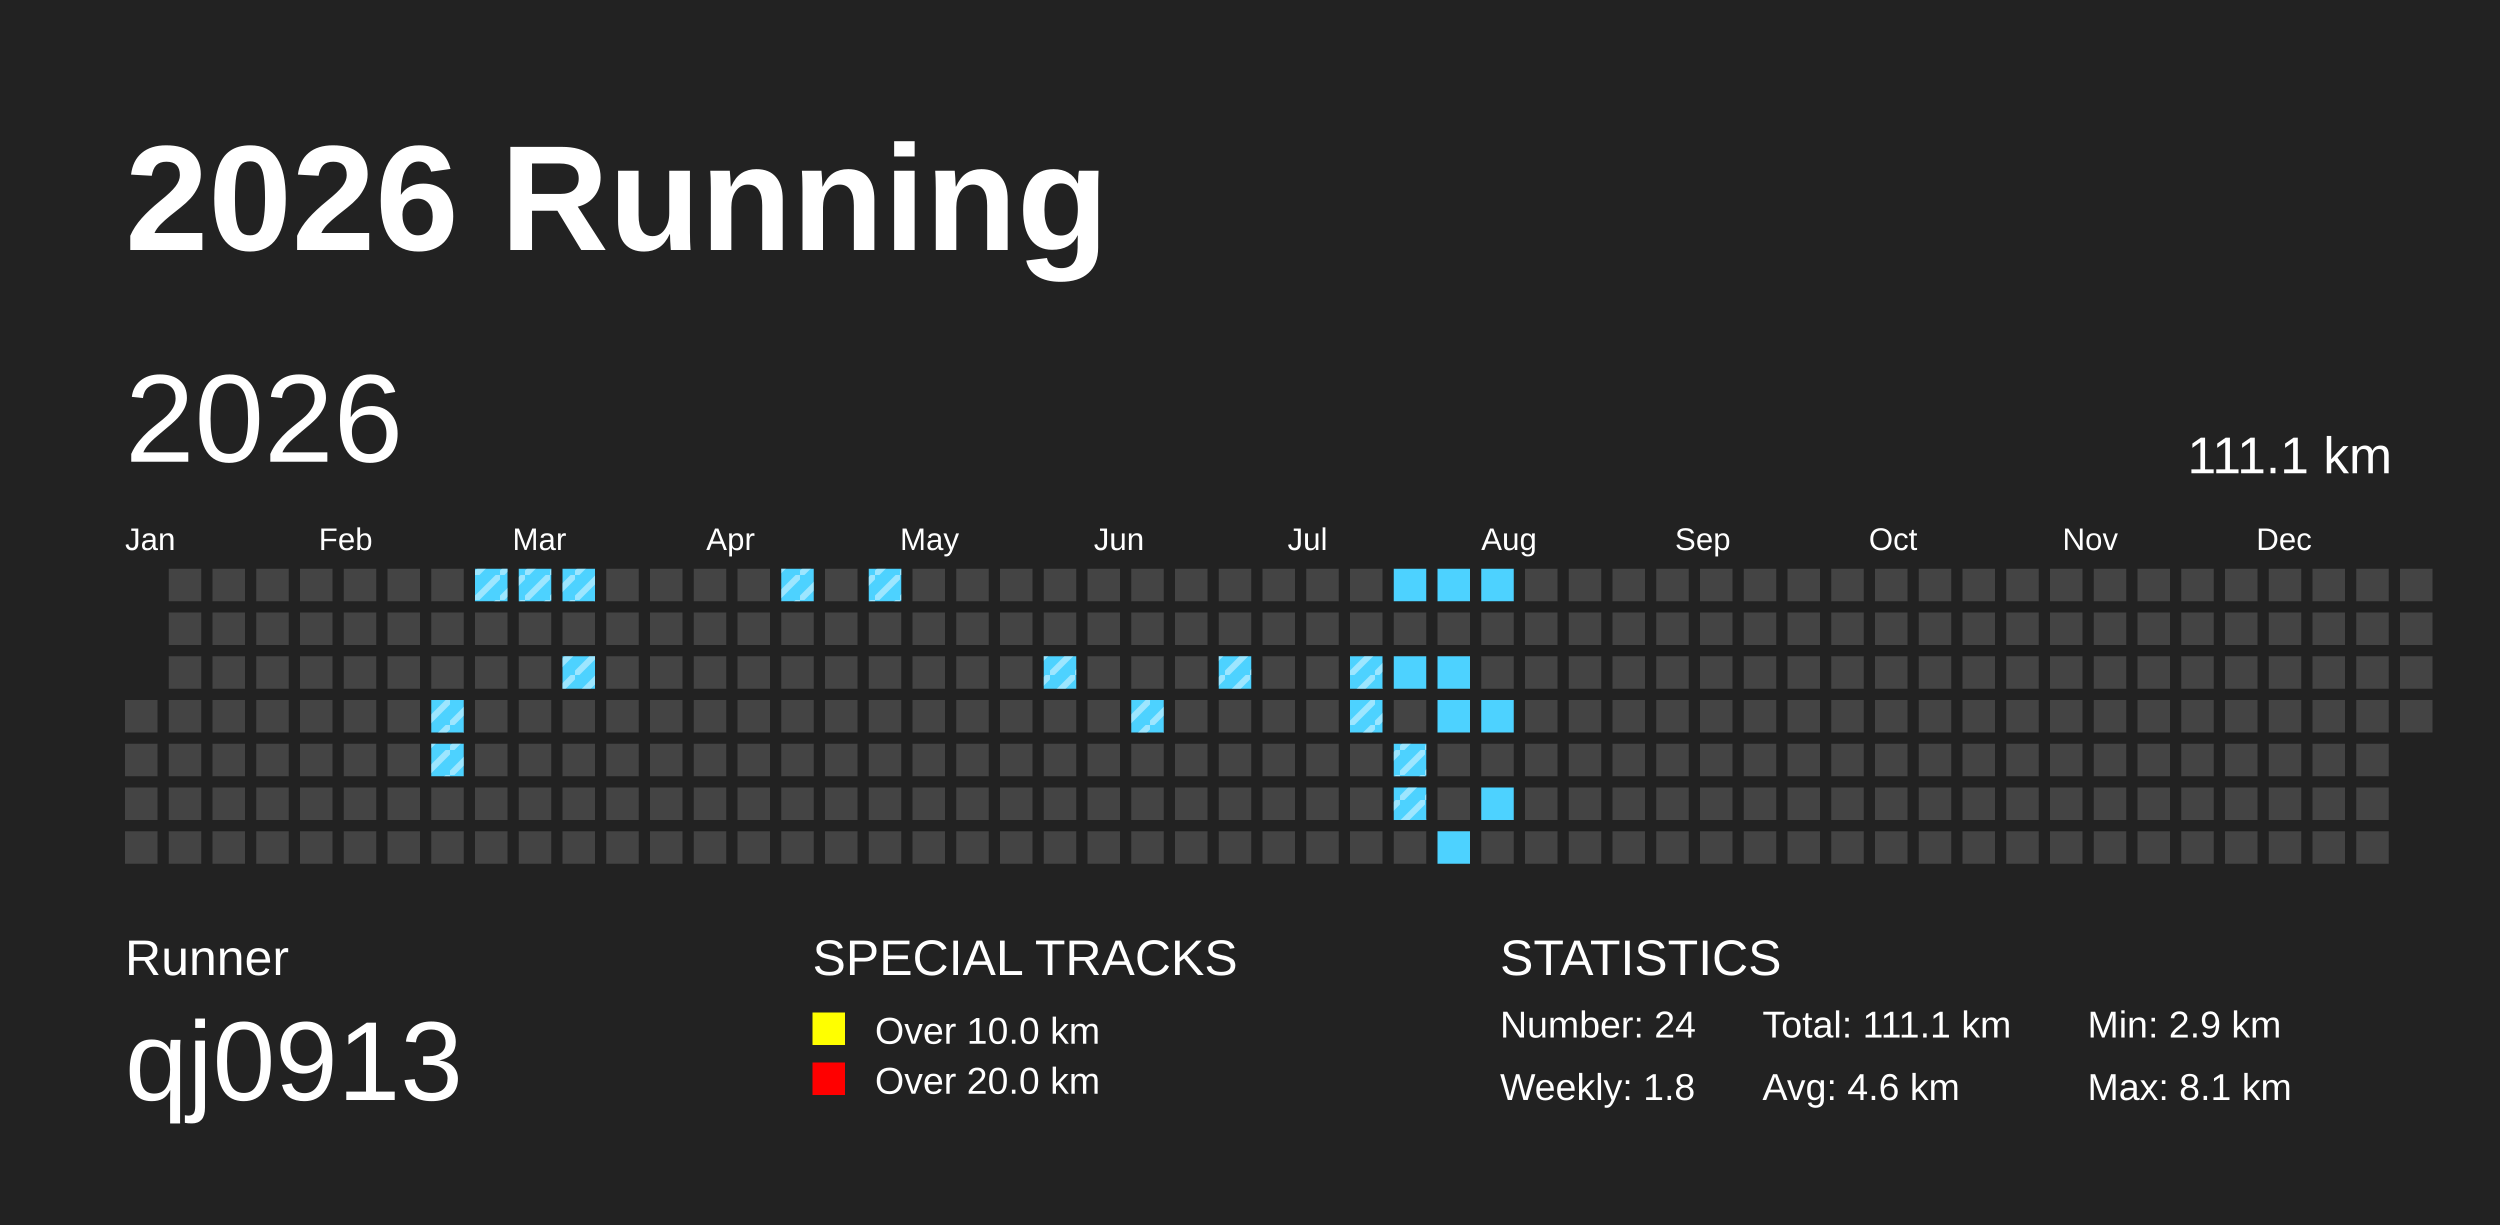
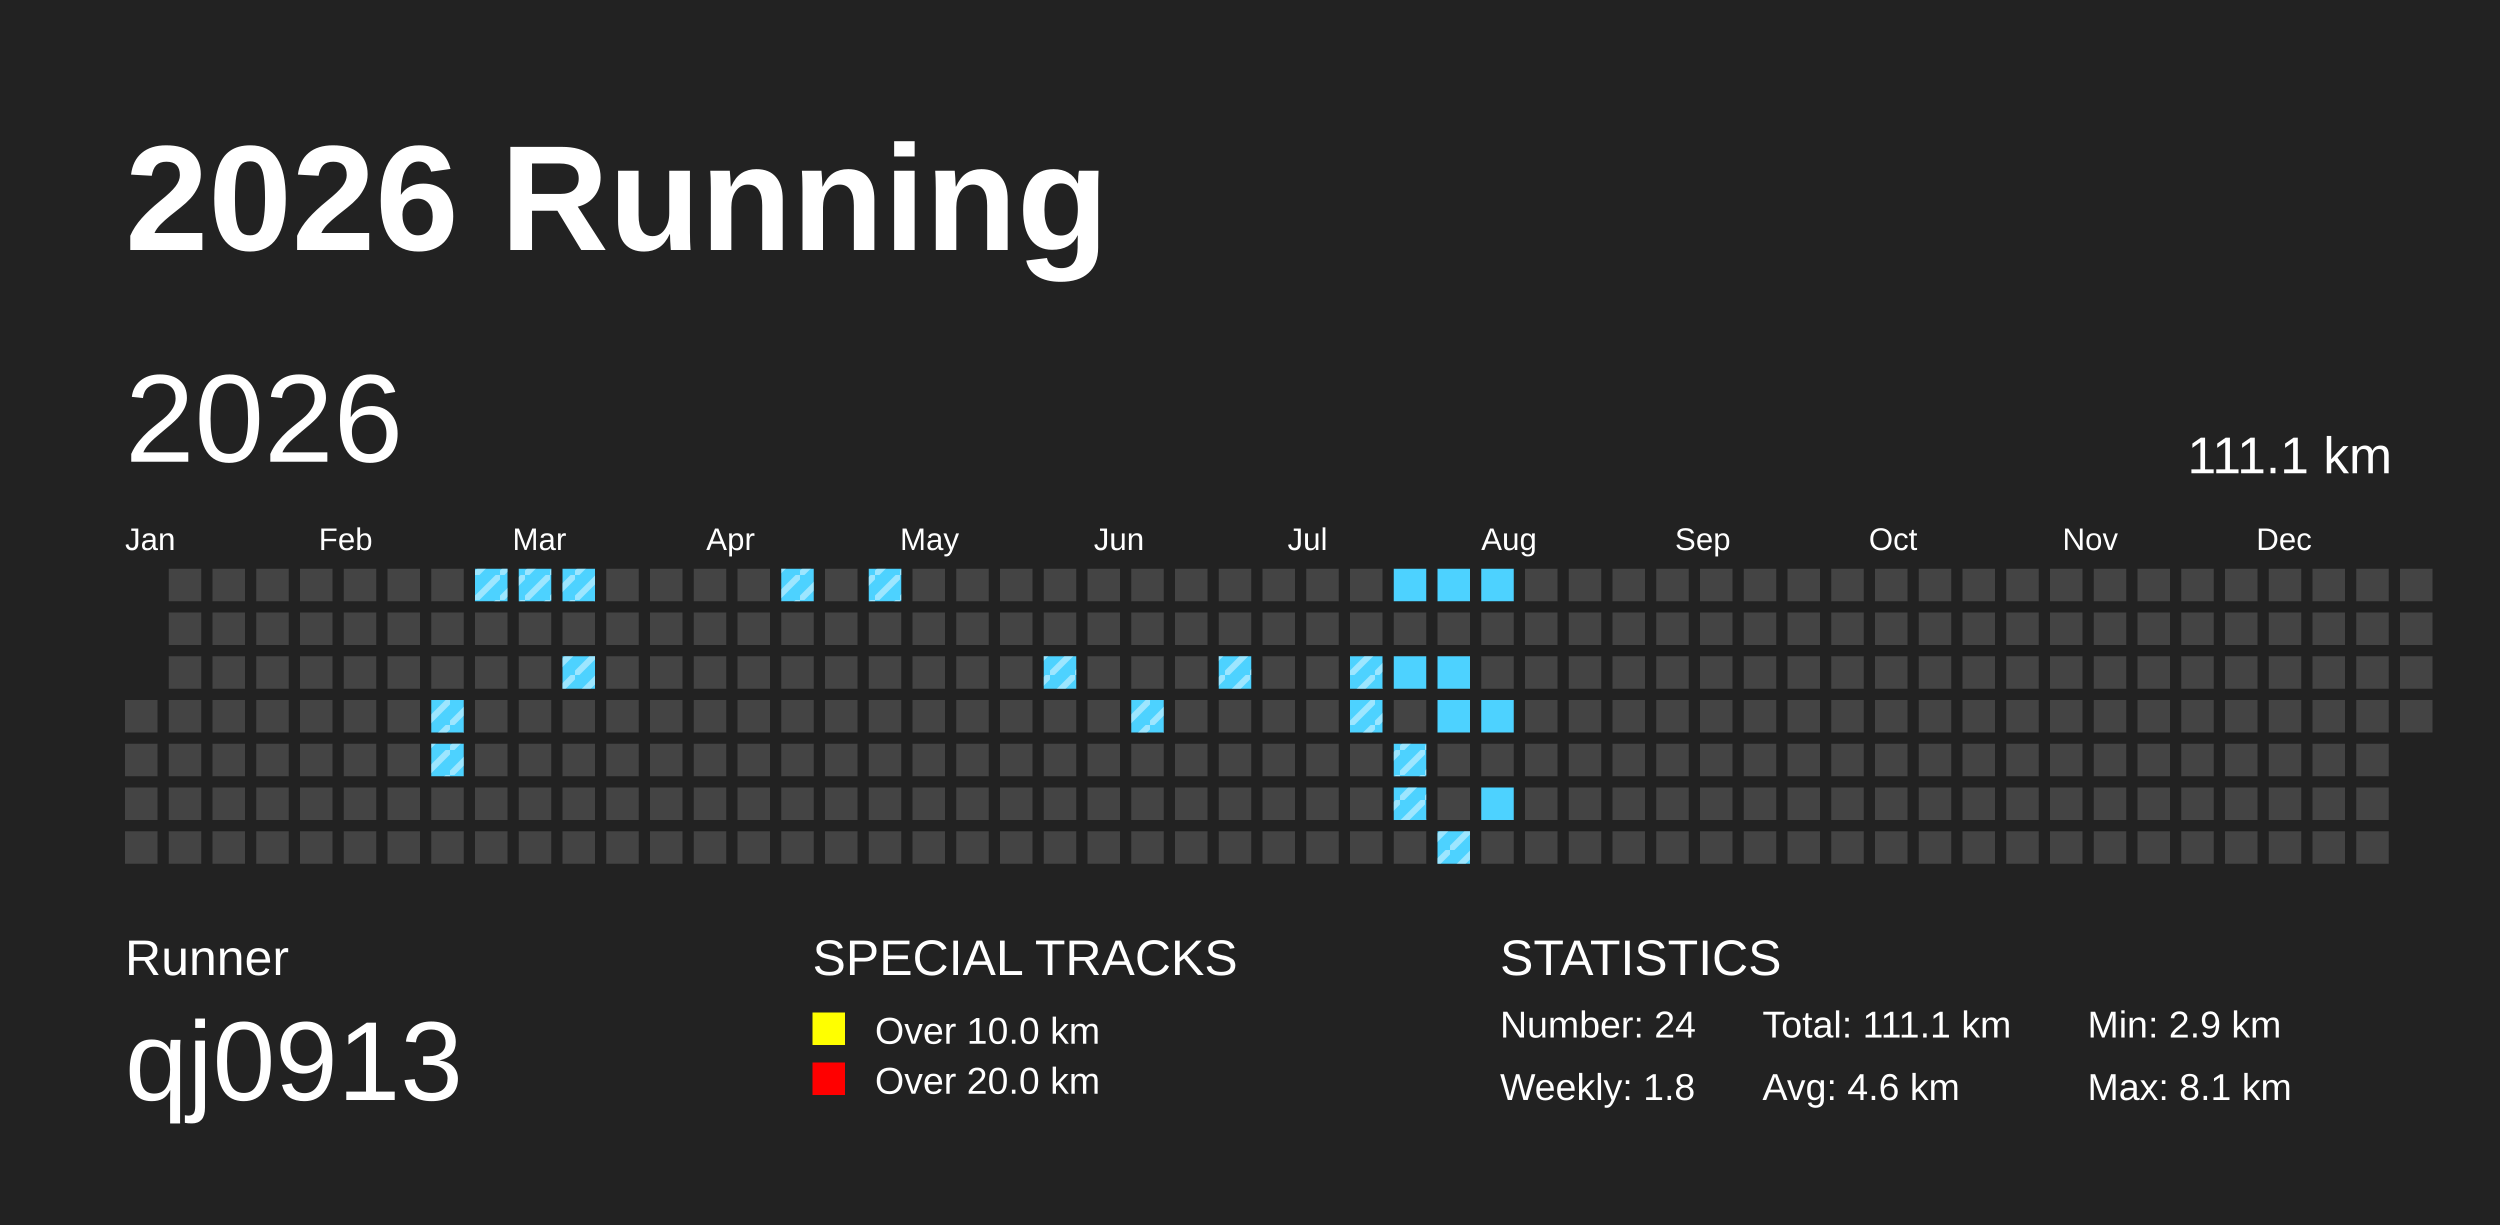
<svg xmlns="http://www.w3.org/2000/svg" baseProfile="full" height="98mm" version="1.1" viewBox="0,0,200,98" width="200mm">
  <defs>
    <pattern height="2" id="indoor-stripe" patternUnits="userSpaceOnUse" width="2">
      <line stroke="white" stroke-opacity="0.45" stroke-width="0.5" x1="0" x2="2" y1="2" y2="0" />
    </pattern>
  </defs>
  <rect fill="#222222" height="98" width="200" x="0" y="0" />
  <text fill="#FFFFFF" style="font-size:12px; font-family:Arial; font-weight:bold;" x="10" y="20">2026 Running</text>
  <text fill="#FFFFFF" style="font-size:4px; font-family:Arial" x="10" y="78">Runner</text>
  <text fill="#FFFFFF" style="font-size:9px; font-family:Arial" x="10" y="88">qj0913</text>
  <text fill="#FFFFFF" style="font-size:4px; font-family:Arial" x="65" y="78">SPECIAL TRACKS</text>
  <rect fill="yellow" height="2.6" width="2.6" x="65" y="81" />
  <text fill="#FFFFFF" style="font-size:3px; font-family:Arial" x="70" y="83.5">Over 10.0 km</text>
  <rect fill="red" height="2.6" width="2.6" x="65" y="85" />
  <text fill="#FFFFFF" style="font-size:3px; font-family:Arial" x="70" y="87.5">Over 20.0 km</text>
  <text fill="#FFFFFF" style="font-size:4px; font-family:Arial" x="120" y="78">STATISTICS</text>
  <text fill="#FFFFFF" style="font-size:3px; font-family:Arial" x="120" y="83">Number: 24</text>
  <text fill="#FFFFFF" style="font-size:3px; font-family:Arial" x="120" y="88">Weekly: 1.8</text>
  <text fill="#FFFFFF" style="font-size:3px; font-family:Arial" x="141" y="83">Total: 111.1 km</text>
  <text fill="#FFFFFF" style="font-size:3px; font-family:Arial" x="141" y="88">Avg: 4.6 km</text>
  <text fill="#FFFFFF" style="font-size:3px; font-family:Arial" x="167" y="83">Min: 2.9 km</text>
  <text fill="#FFFFFF" style="font-size:3px; font-family:Arial" x="167" y="88">Max: 8.1 km</text>
  <text dominant-baseline="hanging" fill="#FFFFFF" style="font-size:10.0px; font-family:Arial;" x="10" y="30">2026</text>
  <text dominant-baseline="hanging" fill="#FFFFFF" style="font-size:4.125px; font-family:Arial;" x="175" y="35">111.1 km</text>
  <text fill="#FFFFFF" style="font-size:2.5px; font-family:Arial" x="10.0" y="44">Jan</text>
  <text fill="#FFFFFF" style="font-size:2.5px; font-family:Arial" x="25.5" y="44">Feb</text>
  <text fill="#FFFFFF" style="font-size:2.5px; font-family:Arial" x="41.0" y="44">Mar</text>
  <text fill="#FFFFFF" style="font-size:2.5px; font-family:Arial" x="56.5" y="44">Apr</text>
  <text fill="#FFFFFF" style="font-size:2.5px; font-family:Arial" x="72.0" y="44">May</text>
  <text fill="#FFFFFF" style="font-size:2.5px; font-family:Arial" x="87.5" y="44">Jun</text>
  <text fill="#FFFFFF" style="font-size:2.5px; font-family:Arial" x="103.0" y="44">Jul</text>
  <text fill="#FFFFFF" style="font-size:2.5px; font-family:Arial" x="118.5" y="44">Aug</text>
  <text fill="#FFFFFF" style="font-size:2.5px; font-family:Arial" x="134.0" y="44">Sep</text>
  <text fill="#FFFFFF" style="font-size:2.5px; font-family:Arial" x="149.5" y="44">Oct</text>
  <text fill="#FFFFFF" style="font-size:2.5px; font-family:Arial" x="165.0" y="44">Nov</text>
  <text fill="#FFFFFF" style="font-size:2.5px; font-family:Arial" x="180.5" y="44">Dec</text>
  <rect fill="#444444" height="2.6" width="2.6" x="10.0" y="56.0" />
  <rect fill="#444444" height="2.6" width="2.6" x="10.0" y="59.5" />
  <rect fill="#444444" height="2.6" width="2.6" x="10.0" y="63.0" />
  <rect fill="#444444" height="2.6" width="2.6" x="10.0" y="66.5" />
  <rect fill="#444444" height="2.6" width="2.6" x="13.5" y="45.5" />
  <rect fill="#444444" height="2.6" width="2.6" x="13.5" y="49.0" />
  <rect fill="#444444" height="2.6" width="2.6" x="13.5" y="52.5" />
  <rect fill="#444444" height="2.6" width="2.6" x="13.5" y="56.0" />
  <rect fill="#444444" height="2.6" width="2.6" x="13.5" y="59.5" />
  <rect fill="#444444" height="2.6" width="2.6" x="13.5" y="63.0" />
  <rect fill="#444444" height="2.6" width="2.6" x="13.5" y="66.5" />
  <rect fill="#444444" height="2.6" width="2.6" x="17.0" y="45.5" />
  <rect fill="#444444" height="2.6" width="2.6" x="17.0" y="49.0" />
  <rect fill="#444444" height="2.6" width="2.6" x="17.0" y="52.5" />
  <rect fill="#444444" height="2.6" width="2.6" x="17.0" y="56.0" />
  <rect fill="#444444" height="2.6" width="2.6" x="17.0" y="59.5" />
  <rect fill="#444444" height="2.6" width="2.6" x="17.0" y="63.0" />
  <rect fill="#444444" height="2.6" width="2.6" x="17.0" y="66.5" />
  <rect fill="#444444" height="2.6" width="2.6" x="20.5" y="45.5" />
  <rect fill="#444444" height="2.6" width="2.6" x="20.5" y="49.0" />
  <rect fill="#444444" height="2.6" width="2.6" x="20.5" y="52.5" />
  <rect fill="#444444" height="2.6" width="2.6" x="20.5" y="56.0" />
  <rect fill="#444444" height="2.6" width="2.6" x="20.5" y="59.5" />
  <rect fill="#444444" height="2.6" width="2.6" x="20.5" y="63.0" />
  <rect fill="#444444" height="2.6" width="2.6" x="20.5" y="66.5" />
  <rect fill="#444444" height="2.6" width="2.6" x="24.0" y="45.5" />
  <rect fill="#444444" height="2.6" width="2.6" x="24.0" y="49.0" />
  <rect fill="#444444" height="2.6" width="2.6" x="24.0" y="52.5" />
  <rect fill="#444444" height="2.6" width="2.6" x="24.0" y="56.0" />
  <rect fill="#444444" height="2.6" width="2.6" x="24.0" y="59.5" />
  <rect fill="#444444" height="2.6" width="2.6" x="24.0" y="63.0" />
  <rect fill="#444444" height="2.6" width="2.6" x="24.0" y="66.5" />
  <rect fill="#444444" height="2.6" width="2.6" x="27.5" y="45.5" />
  <rect fill="#444444" height="2.6" width="2.6" x="27.5" y="49.0" />
  <rect fill="#444444" height="2.6" width="2.6" x="27.5" y="52.5" />
  <rect fill="#444444" height="2.6" width="2.6" x="27.5" y="56.0" />
  <rect fill="#444444" height="2.6" width="2.6" x="27.5" y="59.5" />
  <rect fill="#444444" height="2.6" width="2.6" x="27.5" y="63.0" />
  <rect fill="#444444" height="2.6" width="2.6" x="27.5" y="66.5" />
  <rect fill="#444444" height="2.6" width="2.6" x="31.0" y="45.5" />
  <rect fill="#444444" height="2.6" width="2.6" x="31.0" y="49.0" />
  <rect fill="#444444" height="2.6" width="2.6" x="31.0" y="52.5" />
  <rect fill="#444444" height="2.6" width="2.6" x="31.0" y="56.0" />
  <rect fill="#444444" height="2.6" width="2.6" x="31.0" y="59.5" />
  <rect fill="#444444" height="2.6" width="2.6" x="31.0" y="63.0" />
  <rect fill="#444444" height="2.6" width="2.6" x="31.0" y="66.5" />
  <rect fill="#444444" height="2.6" width="2.6" x="34.5" y="45.5" />
  <rect fill="#444444" height="2.6" width="2.6" x="34.5" y="49.0" />
  <rect fill="#444444" height="2.6" width="2.6" x="34.5" y="52.5" />
  <rect fill="#4DD2FF" height="2.6" width="2.6" x="34.5" y="56.0" />
  <rect fill="url(#indoor-stripe)" height="2.6" style="pointer-events: none;" width="2.6" x="34.5" y="56.0" />
  <rect fill="#4DD2FF" height="2.6" width="2.6" x="34.5" y="59.5" />
  <rect fill="url(#indoor-stripe)" height="2.6" style="pointer-events: none;" width="2.6" x="34.5" y="59.5" />
  <rect fill="#444444" height="2.6" width="2.6" x="34.5" y="63.0" />
  <rect fill="#444444" height="2.6" width="2.6" x="34.5" y="66.5" />
  <rect fill="#4DD2FF" height="2.6" width="2.6" x="38.0" y="45.5" />
  <rect fill="url(#indoor-stripe)" height="2.6" style="pointer-events: none;" width="2.6" x="38.0" y="45.5" />
  <rect fill="#444444" height="2.6" width="2.6" x="38.0" y="49.0" />
  <rect fill="#444444" height="2.6" width="2.6" x="38.0" y="52.5" />
  <rect fill="#444444" height="2.6" width="2.6" x="38.0" y="56.0" />
  <rect fill="#444444" height="2.6" width="2.6" x="38.0" y="59.5" />
  <rect fill="#444444" height="2.6" width="2.6" x="38.0" y="63.0" />
  <rect fill="#444444" height="2.6" width="2.6" x="38.0" y="66.5" />
  <rect fill="#4DD2FF" height="2.6" width="2.6" x="41.5" y="45.5" />
  <rect fill="url(#indoor-stripe)" height="2.6" style="pointer-events: none;" width="2.6" x="41.5" y="45.5" />
  <rect fill="#444444" height="2.6" width="2.6" x="41.5" y="49.0" />
  <rect fill="#444444" height="2.6" width="2.6" x="41.5" y="52.5" />
  <rect fill="#444444" height="2.6" width="2.6" x="41.5" y="56.0" />
  <rect fill="#444444" height="2.6" width="2.6" x="41.5" y="59.5" />
  <rect fill="#444444" height="2.6" width="2.6" x="41.5" y="63.0" />
  <rect fill="#444444" height="2.6" width="2.6" x="41.5" y="66.5" />
  <rect fill="#4DD2FF" height="2.6" width="2.6" x="45.0" y="45.5" />
  <rect fill="url(#indoor-stripe)" height="2.6" style="pointer-events: none;" width="2.6" x="45.0" y="45.5" />
  <rect fill="#444444" height="2.6" width="2.6" x="45.0" y="49.0" />
  <rect fill="#4DD2FF" height="2.6" width="2.6" x="45.0" y="52.5" />
  <rect fill="url(#indoor-stripe)" height="2.6" style="pointer-events: none;" width="2.6" x="45.0" y="52.5" />
  <rect fill="#444444" height="2.6" width="2.6" x="45.0" y="56.0" />
  <rect fill="#444444" height="2.6" width="2.6" x="45.0" y="59.5" />
  <rect fill="#444444" height="2.6" width="2.6" x="45.0" y="63.0" />
  <rect fill="#444444" height="2.6" width="2.6" x="45.0" y="66.5" />
  <rect fill="#444444" height="2.6" width="2.6" x="48.5" y="45.5" />
  <rect fill="#444444" height="2.6" width="2.6" x="48.5" y="49.0" />
  <rect fill="#444444" height="2.6" width="2.6" x="48.5" y="52.5" />
  <rect fill="#444444" height="2.6" width="2.6" x="48.5" y="56.0" />
  <rect fill="#444444" height="2.6" width="2.6" x="48.5" y="59.5" />
  <rect fill="#444444" height="2.6" width="2.6" x="48.5" y="63.0" />
  <rect fill="#444444" height="2.6" width="2.6" x="48.5" y="66.5" />
  <rect fill="#444444" height="2.6" width="2.6" x="52.0" y="45.5" />
  <rect fill="#444444" height="2.6" width="2.6" x="52.0" y="49.0" />
  <rect fill="#444444" height="2.6" width="2.6" x="52.0" y="52.5" />
  <rect fill="#444444" height="2.6" width="2.6" x="52.0" y="56.0" />
  <rect fill="#444444" height="2.6" width="2.6" x="52.0" y="59.5" />
  <rect fill="#444444" height="2.6" width="2.6" x="52.0" y="63.0" />
  <rect fill="#444444" height="2.6" width="2.6" x="52.0" y="66.5" />
  <rect fill="#444444" height="2.6" width="2.6" x="55.5" y="45.5" />
  <rect fill="#444444" height="2.6" width="2.6" x="55.5" y="49.0" />
  <rect fill="#444444" height="2.6" width="2.6" x="55.5" y="52.5" />
  <rect fill="#444444" height="2.6" width="2.6" x="55.5" y="56.0" />
  <rect fill="#444444" height="2.6" width="2.6" x="55.5" y="59.5" />
  <rect fill="#444444" height="2.6" width="2.6" x="55.5" y="63.0" />
  <rect fill="#444444" height="2.6" width="2.6" x="55.5" y="66.5" />
  <rect fill="#444444" height="2.6" width="2.6" x="59.0" y="45.5" />
  <rect fill="#444444" height="2.6" width="2.6" x="59.0" y="49.0" />
  <rect fill="#444444" height="2.6" width="2.6" x="59.0" y="52.5" />
  <rect fill="#444444" height="2.6" width="2.6" x="59.0" y="56.0" />
  <rect fill="#444444" height="2.6" width="2.6" x="59.0" y="59.5" />
  <rect fill="#444444" height="2.6" width="2.6" x="59.0" y="63.0" />
  <rect fill="#444444" height="2.6" width="2.6" x="59.0" y="66.5" />
  <rect fill="#4DD2FF" height="2.6" width="2.6" x="62.5" y="45.5" />
  <rect fill="url(#indoor-stripe)" height="2.6" style="pointer-events: none;" width="2.6" x="62.5" y="45.5" />
  <rect fill="#444444" height="2.6" width="2.6" x="62.5" y="49.0" />
  <rect fill="#444444" height="2.6" width="2.6" x="62.5" y="52.5" />
  <rect fill="#444444" height="2.6" width="2.6" x="62.5" y="56.0" />
  <rect fill="#444444" height="2.6" width="2.6" x="62.5" y="59.5" />
  <rect fill="#444444" height="2.6" width="2.6" x="62.5" y="63.0" />
  <rect fill="#444444" height="2.6" width="2.6" x="62.5" y="66.5" />
  <rect fill="#444444" height="2.6" width="2.6" x="66.0" y="45.5" />
  <rect fill="#444444" height="2.6" width="2.6" x="66.0" y="49.0" />
  <rect fill="#444444" height="2.6" width="2.6" x="66.0" y="52.5" />
  <rect fill="#444444" height="2.6" width="2.6" x="66.0" y="56.0" />
  <rect fill="#444444" height="2.6" width="2.6" x="66.0" y="59.5" />
  <rect fill="#444444" height="2.6" width="2.6" x="66.0" y="63.0" />
  <rect fill="#444444" height="2.6" width="2.6" x="66.0" y="66.5" />
  <rect fill="#4DD2FF" height="2.6" width="2.6" x="69.5" y="45.5" />
  <rect fill="url(#indoor-stripe)" height="2.6" style="pointer-events: none;" width="2.6" x="69.5" y="45.5" />
  <rect fill="#444444" height="2.6" width="2.6" x="69.5" y="49.0" />
  <rect fill="#444444" height="2.6" width="2.6" x="69.5" y="52.5" />
  <rect fill="#444444" height="2.6" width="2.6" x="69.5" y="56.0" />
  <rect fill="#444444" height="2.6" width="2.6" x="69.5" y="59.5" />
  <rect fill="#444444" height="2.6" width="2.6" x="69.5" y="63.0" />
  <rect fill="#444444" height="2.6" width="2.6" x="69.5" y="66.5" />
  <rect fill="#444444" height="2.6" width="2.6" x="73.0" y="45.5" />
  <rect fill="#444444" height="2.6" width="2.6" x="73.0" y="49.0" />
  <rect fill="#444444" height="2.6" width="2.6" x="73.0" y="52.5" />
  <rect fill="#444444" height="2.6" width="2.6" x="73.0" y="56.0" />
  <rect fill="#444444" height="2.6" width="2.6" x="73.0" y="59.5" />
  <rect fill="#444444" height="2.6" width="2.6" x="73.0" y="63.0" />
  <rect fill="#444444" height="2.6" width="2.6" x="73.0" y="66.5" />
  <rect fill="#444444" height="2.6" width="2.6" x="76.5" y="45.5" />
  <rect fill="#444444" height="2.6" width="2.6" x="76.5" y="49.0" />
  <rect fill="#444444" height="2.6" width="2.6" x="76.5" y="52.5" />
  <rect fill="#444444" height="2.6" width="2.6" x="76.5" y="56.0" />
  <rect fill="#444444" height="2.6" width="2.6" x="76.5" y="59.5" />
  <rect fill="#444444" height="2.6" width="2.6" x="76.5" y="63.0" />
  <rect fill="#444444" height="2.6" width="2.6" x="76.5" y="66.5" />
  <rect fill="#444444" height="2.6" width="2.6" x="80.0" y="45.5" />
  <rect fill="#444444" height="2.6" width="2.6" x="80.0" y="49.0" />
  <rect fill="#444444" height="2.6" width="2.6" x="80.0" y="52.5" />
  <rect fill="#444444" height="2.6" width="2.6" x="80.0" y="56.0" />
  <rect fill="#444444" height="2.6" width="2.6" x="80.0" y="59.5" />
  <rect fill="#444444" height="2.6" width="2.6" x="80.0" y="63.0" />
  <rect fill="#444444" height="2.6" width="2.6" x="80.0" y="66.5" />
  <rect fill="#444444" height="2.6" width="2.6" x="83.5" y="45.5" />
  <rect fill="#444444" height="2.6" width="2.6" x="83.5" y="49.0" />
  <rect fill="#4DD2FF" height="2.6" width="2.6" x="83.5" y="52.5" />
  <rect fill="url(#indoor-stripe)" height="2.6" style="pointer-events: none;" width="2.6" x="83.5" y="52.5" />
  <rect fill="#444444" height="2.6" width="2.6" x="83.5" y="56.0" />
  <rect fill="#444444" height="2.6" width="2.6" x="83.5" y="59.5" />
  <rect fill="#444444" height="2.6" width="2.6" x="83.5" y="63.0" />
  <rect fill="#444444" height="2.6" width="2.6" x="83.5" y="66.5" />
  <rect fill="#444444" height="2.6" width="2.6" x="87.0" y="45.5" />
  <rect fill="#444444" height="2.6" width="2.6" x="87.0" y="49.0" />
  <rect fill="#444444" height="2.6" width="2.6" x="87.0" y="52.5" />
  <rect fill="#444444" height="2.6" width="2.6" x="87.0" y="56.0" />
  <rect fill="#444444" height="2.6" width="2.6" x="87.0" y="59.5" />
  <rect fill="#444444" height="2.6" width="2.6" x="87.0" y="63.0" />
  <rect fill="#444444" height="2.6" width="2.6" x="87.0" y="66.5" />
  <rect fill="#444444" height="2.6" width="2.6" x="90.5" y="45.5" />
  <rect fill="#444444" height="2.6" width="2.6" x="90.5" y="49.0" />
  <rect fill="#444444" height="2.6" width="2.6" x="90.5" y="52.5" />
  <rect fill="#4DD2FF" height="2.6" width="2.6" x="90.5" y="56.0" />
  <rect fill="url(#indoor-stripe)" height="2.6" style="pointer-events: none;" width="2.6" x="90.5" y="56.0" />
  <rect fill="#444444" height="2.6" width="2.6" x="90.5" y="59.5" />
  <rect fill="#444444" height="2.6" width="2.6" x="90.5" y="63.0" />
  <rect fill="#444444" height="2.6" width="2.6" x="90.5" y="66.5" />
  <rect fill="#444444" height="2.6" width="2.6" x="94.0" y="45.5" />
  <rect fill="#444444" height="2.6" width="2.6" x="94.0" y="49.0" />
  <rect fill="#444444" height="2.6" width="2.6" x="94.0" y="52.5" />
  <rect fill="#444444" height="2.6" width="2.6" x="94.0" y="56.0" />
  <rect fill="#444444" height="2.6" width="2.6" x="94.0" y="59.5" />
  <rect fill="#444444" height="2.6" width="2.6" x="94.0" y="63.0" />
  <rect fill="#444444" height="2.6" width="2.6" x="94.0" y="66.5" />
  <rect fill="#444444" height="2.6" width="2.6" x="97.5" y="45.5" />
  <rect fill="#444444" height="2.6" width="2.6" x="97.5" y="49.0" />
  <rect fill="#4DD2FF" height="2.6" width="2.6" x="97.5" y="52.5" />
  <rect fill="url(#indoor-stripe)" height="2.6" style="pointer-events: none;" width="2.6" x="97.5" y="52.5" />
  <rect fill="#444444" height="2.6" width="2.6" x="97.5" y="56.0" />
  <rect fill="#444444" height="2.6" width="2.6" x="97.5" y="59.5" />
  <rect fill="#444444" height="2.6" width="2.6" x="97.5" y="63.0" />
  <rect fill="#444444" height="2.6" width="2.6" x="97.5" y="66.5" />
  <rect fill="#444444" height="2.6" width="2.6" x="101.0" y="45.5" />
  <rect fill="#444444" height="2.6" width="2.6" x="101.0" y="49.0" />
  <rect fill="#444444" height="2.6" width="2.6" x="101.0" y="52.5" />
  <rect fill="#444444" height="2.6" width="2.6" x="101.0" y="56.0" />
  <rect fill="#444444" height="2.6" width="2.6" x="101.0" y="59.5" />
  <rect fill="#444444" height="2.6" width="2.6" x="101.0" y="63.0" />
  <rect fill="#444444" height="2.6" width="2.6" x="101.0" y="66.5" />
  <rect fill="#444444" height="2.6" width="2.6" x="104.5" y="45.5" />
  <rect fill="#444444" height="2.6" width="2.6" x="104.5" y="49.0" />
  <rect fill="#444444" height="2.6" width="2.6" x="104.5" y="52.5" />
  <rect fill="#444444" height="2.6" width="2.6" x="104.5" y="56.0" />
  <rect fill="#444444" height="2.6" width="2.6" x="104.5" y="59.5" />
  <rect fill="#444444" height="2.6" width="2.6" x="104.5" y="63.0" />
  <rect fill="#444444" height="2.6" width="2.6" x="104.5" y="66.5" />
  <rect fill="#444444" height="2.6" width="2.6" x="108.0" y="45.5" />
  <rect fill="#444444" height="2.6" width="2.6" x="108.0" y="49.0" />
  <rect fill="#4DD2FF" height="2.6" width="2.6" x="108.0" y="52.5" />
  <rect fill="url(#indoor-stripe)" height="2.6" style="pointer-events: none;" width="2.6" x="108.0" y="52.5" />
  <rect fill="#4DD2FF" height="2.6" width="2.6" x="108.0" y="56.0" />
  <rect fill="url(#indoor-stripe)" height="2.6" style="pointer-events: none;" width="2.6" x="108.0" y="56.0" />
  <rect fill="#444444" height="2.6" width="2.6" x="108.0" y="59.5" />
  <rect fill="#444444" height="2.6" width="2.6" x="108.0" y="63.0" />
  <rect fill="#444444" height="2.6" width="2.6" x="108.0" y="66.5" />
  <rect fill="#4DD2FF" height="2.6" width="2.6" x="111.5" y="45.5" />
  <rect fill="#444444" height="2.6" width="2.6" x="111.5" y="49.0" />
  <rect fill="#4DD2FF" height="2.6" width="2.6" x="111.5" y="52.5" />
  <rect fill="#444444" height="2.6" width="2.6" x="111.5" y="56.0" />
  <rect fill="#4DD2FF" height="2.6" width="2.6" x="111.5" y="59.5" />
  <rect fill="url(#indoor-stripe)" height="2.6" style="pointer-events: none;" width="2.6" x="111.5" y="59.5" />
  <rect fill="#4DD2FF" height="2.6" width="2.6" x="111.5" y="63.0" />
  <rect fill="url(#indoor-stripe)" height="2.6" style="pointer-events: none;" width="2.6" x="111.5" y="63.0" />
  <rect fill="#444444" height="2.6" width="2.6" x="111.5" y="66.5" />
  <rect fill="#4DD2FF" height="2.6" width="2.6" x="115.0" y="45.5" />
  <rect fill="#444444" height="2.6" width="2.6" x="115.0" y="49.0" />
  <rect fill="#4DD2FF" height="2.6" width="2.6" x="115.0" y="52.5" />
  <rect fill="#4DD2FF" height="2.6" width="2.6" x="115.0" y="56.0" />
  <rect fill="#444444" height="2.6" width="2.6" x="115.0" y="59.5" />
  <rect fill="#444444" height="2.6" width="2.6" x="115.0" y="63.0" />
  <rect fill="#4DD2FF" height="2.6" width="2.6" x="115.0" y="66.5" />
+   <rect fill="url(#indoor-stripe)" height="2.6" style="pointer-events: none;" width="2.6" x="115.0" y="66.5" />
  <rect fill="#4DD2FF" height="2.6" width="2.6" x="118.5" y="45.5" />
  <rect fill="#444444" height="2.6" width="2.6" x="118.5" y="49.0" />
  <rect fill="#444444" height="2.6" width="2.6" x="118.5" y="52.5" />
  <rect fill="#4DD2FF" height="2.6" width="2.6" x="118.5" y="56.0" />
  <rect fill="#444444" height="2.6" width="2.6" x="118.5" y="59.5" />
  <rect fill="#4DD2FF" height="2.6" width="2.6" x="118.5" y="63.0" />
  <rect fill="#444444" height="2.6" width="2.6" x="118.5" y="66.5" />
  <rect fill="#444444" height="2.6" width="2.6" x="122.0" y="45.5" />
  <rect fill="#444444" height="2.6" width="2.6" x="122.0" y="49.0" />
  <rect fill="#444444" height="2.6" width="2.6" x="122.0" y="52.5" />
  <rect fill="#444444" height="2.6" width="2.6" x="122.0" y="56.0" />
  <rect fill="#444444" height="2.6" width="2.6" x="122.0" y="59.5" />
  <rect fill="#444444" height="2.6" width="2.6" x="122.0" y="63.0" />
  <rect fill="#444444" height="2.6" width="2.6" x="122.0" y="66.5" />
  <rect fill="#444444" height="2.6" width="2.6" x="125.5" y="45.5" />
  <rect fill="#444444" height="2.6" width="2.6" x="125.5" y="49.0" />
  <rect fill="#444444" height="2.6" width="2.6" x="125.5" y="52.5" />
  <rect fill="#444444" height="2.6" width="2.6" x="125.5" y="56.0" />
  <rect fill="#444444" height="2.6" width="2.6" x="125.5" y="59.5" />
  <rect fill="#444444" height="2.6" width="2.6" x="125.5" y="63.0" />
  <rect fill="#444444" height="2.6" width="2.6" x="125.5" y="66.5" />
  <rect fill="#444444" height="2.6" width="2.6" x="129.0" y="45.5" />
  <rect fill="#444444" height="2.6" width="2.6" x="129.0" y="49.0" />
  <rect fill="#444444" height="2.6" width="2.6" x="129.0" y="52.5" />
  <rect fill="#444444" height="2.6" width="2.6" x="129.0" y="56.0" />
  <rect fill="#444444" height="2.6" width="2.6" x="129.0" y="59.5" />
  <rect fill="#444444" height="2.6" width="2.6" x="129.0" y="63.0" />
  <rect fill="#444444" height="2.6" width="2.6" x="129.0" y="66.5" />
  <rect fill="#444444" height="2.6" width="2.6" x="132.5" y="45.5" />
  <rect fill="#444444" height="2.6" width="2.6" x="132.5" y="49.0" />
  <rect fill="#444444" height="2.6" width="2.6" x="132.5" y="52.5" />
  <rect fill="#444444" height="2.6" width="2.6" x="132.5" y="56.0" />
  <rect fill="#444444" height="2.6" width="2.6" x="132.5" y="59.5" />
  <rect fill="#444444" height="2.6" width="2.6" x="132.5" y="63.0" />
  <rect fill="#444444" height="2.6" width="2.6" x="132.5" y="66.5" />
  <rect fill="#444444" height="2.6" width="2.6" x="136.0" y="45.5" />
  <rect fill="#444444" height="2.6" width="2.6" x="136.0" y="49.0" />
  <rect fill="#444444" height="2.6" width="2.6" x="136.0" y="52.5" />
  <rect fill="#444444" height="2.6" width="2.6" x="136.0" y="56.0" />
  <rect fill="#444444" height="2.6" width="2.6" x="136.0" y="59.5" />
  <rect fill="#444444" height="2.6" width="2.6" x="136.0" y="63.0" />
  <rect fill="#444444" height="2.6" width="2.6" x="136.0" y="66.5" />
  <rect fill="#444444" height="2.6" width="2.6" x="139.5" y="45.5" />
  <rect fill="#444444" height="2.6" width="2.6" x="139.5" y="49.0" />
  <rect fill="#444444" height="2.6" width="2.6" x="139.5" y="52.5" />
  <rect fill="#444444" height="2.6" width="2.6" x="139.5" y="56.0" />
  <rect fill="#444444" height="2.6" width="2.6" x="139.5" y="59.5" />
  <rect fill="#444444" height="2.6" width="2.6" x="139.5" y="63.0" />
  <rect fill="#444444" height="2.6" width="2.6" x="139.5" y="66.5" />
  <rect fill="#444444" height="2.6" width="2.6" x="143.0" y="45.5" />
  <rect fill="#444444" height="2.6" width="2.6" x="143.0" y="49.0" />
  <rect fill="#444444" height="2.6" width="2.6" x="143.0" y="52.5" />
  <rect fill="#444444" height="2.6" width="2.6" x="143.0" y="56.0" />
  <rect fill="#444444" height="2.6" width="2.6" x="143.0" y="59.5" />
  <rect fill="#444444" height="2.6" width="2.6" x="143.0" y="63.0" />
  <rect fill="#444444" height="2.6" width="2.6" x="143.0" y="66.5" />
  <rect fill="#444444" height="2.6" width="2.6" x="146.5" y="45.5" />
  <rect fill="#444444" height="2.6" width="2.6" x="146.5" y="49.0" />
  <rect fill="#444444" height="2.6" width="2.6" x="146.5" y="52.5" />
  <rect fill="#444444" height="2.6" width="2.6" x="146.5" y="56.0" />
  <rect fill="#444444" height="2.6" width="2.6" x="146.5" y="59.5" />
  <rect fill="#444444" height="2.6" width="2.6" x="146.5" y="63.0" />
  <rect fill="#444444" height="2.6" width="2.6" x="146.5" y="66.5" />
  <rect fill="#444444" height="2.6" width="2.6" x="150.0" y="45.5" />
  <rect fill="#444444" height="2.6" width="2.6" x="150.0" y="49.0" />
  <rect fill="#444444" height="2.6" width="2.6" x="150.0" y="52.5" />
  <rect fill="#444444" height="2.6" width="2.6" x="150.0" y="56.0" />
  <rect fill="#444444" height="2.6" width="2.6" x="150.0" y="59.5" />
  <rect fill="#444444" height="2.6" width="2.6" x="150.0" y="63.0" />
  <rect fill="#444444" height="2.6" width="2.6" x="150.0" y="66.5" />
  <rect fill="#444444" height="2.6" width="2.6" x="153.5" y="45.5" />
  <rect fill="#444444" height="2.6" width="2.6" x="153.5" y="49.0" />
  <rect fill="#444444" height="2.6" width="2.6" x="153.5" y="52.5" />
  <rect fill="#444444" height="2.6" width="2.6" x="153.5" y="56.0" />
  <rect fill="#444444" height="2.6" width="2.6" x="153.5" y="59.5" />
  <rect fill="#444444" height="2.6" width="2.6" x="153.5" y="63.0" />
  <rect fill="#444444" height="2.6" width="2.6" x="153.5" y="66.5" />
  <rect fill="#444444" height="2.6" width="2.6" x="157.0" y="45.5" />
  <rect fill="#444444" height="2.6" width="2.6" x="157.0" y="49.0" />
  <rect fill="#444444" height="2.6" width="2.6" x="157.0" y="52.5" />
  <rect fill="#444444" height="2.6" width="2.6" x="157.0" y="56.0" />
  <rect fill="#444444" height="2.6" width="2.6" x="157.0" y="59.5" />
  <rect fill="#444444" height="2.6" width="2.6" x="157.0" y="63.0" />
  <rect fill="#444444" height="2.6" width="2.6" x="157.0" y="66.5" />
  <rect fill="#444444" height="2.6" width="2.6" x="160.5" y="45.5" />
  <rect fill="#444444" height="2.6" width="2.6" x="160.5" y="49.0" />
  <rect fill="#444444" height="2.6" width="2.6" x="160.5" y="52.5" />
  <rect fill="#444444" height="2.6" width="2.6" x="160.5" y="56.0" />
  <rect fill="#444444" height="2.6" width="2.6" x="160.5" y="59.5" />
  <rect fill="#444444" height="2.6" width="2.6" x="160.5" y="63.0" />
  <rect fill="#444444" height="2.6" width="2.6" x="160.5" y="66.5" />
  <rect fill="#444444" height="2.6" width="2.6" x="164.0" y="45.5" />
  <rect fill="#444444" height="2.6" width="2.6" x="164.0" y="49.0" />
  <rect fill="#444444" height="2.6" width="2.6" x="164.0" y="52.5" />
  <rect fill="#444444" height="2.6" width="2.6" x="164.0" y="56.0" />
  <rect fill="#444444" height="2.6" width="2.6" x="164.0" y="59.5" />
  <rect fill="#444444" height="2.6" width="2.6" x="164.0" y="63.0" />
  <rect fill="#444444" height="2.6" width="2.6" x="164.0" y="66.5" />
  <rect fill="#444444" height="2.6" width="2.6" x="167.5" y="45.5" />
  <rect fill="#444444" height="2.6" width="2.6" x="167.5" y="49.0" />
  <rect fill="#444444" height="2.6" width="2.6" x="167.5" y="52.5" />
  <rect fill="#444444" height="2.6" width="2.6" x="167.5" y="56.0" />
  <rect fill="#444444" height="2.6" width="2.6" x="167.5" y="59.5" />
  <rect fill="#444444" height="2.6" width="2.6" x="167.5" y="63.0" />
  <rect fill="#444444" height="2.6" width="2.6" x="167.5" y="66.5" />
  <rect fill="#444444" height="2.6" width="2.6" x="171.0" y="45.5" />
  <rect fill="#444444" height="2.6" width="2.6" x="171.0" y="49.0" />
  <rect fill="#444444" height="2.6" width="2.6" x="171.0" y="52.5" />
  <rect fill="#444444" height="2.6" width="2.6" x="171.0" y="56.0" />
  <rect fill="#444444" height="2.6" width="2.6" x="171.0" y="59.5" />
  <rect fill="#444444" height="2.6" width="2.6" x="171.0" y="63.0" />
  <rect fill="#444444" height="2.6" width="2.6" x="171.0" y="66.5" />
  <rect fill="#444444" height="2.6" width="2.6" x="174.5" y="45.5" />
  <rect fill="#444444" height="2.6" width="2.6" x="174.5" y="49.0" />
  <rect fill="#444444" height="2.6" width="2.6" x="174.5" y="52.5" />
  <rect fill="#444444" height="2.6" width="2.6" x="174.5" y="56.0" />
  <rect fill="#444444" height="2.6" width="2.6" x="174.5" y="59.5" />
  <rect fill="#444444" height="2.6" width="2.6" x="174.5" y="63.0" />
  <rect fill="#444444" height="2.6" width="2.6" x="174.5" y="66.5" />
  <rect fill="#444444" height="2.6" width="2.6" x="178.0" y="45.5" />
  <rect fill="#444444" height="2.6" width="2.6" x="178.0" y="49.0" />
  <rect fill="#444444" height="2.6" width="2.6" x="178.0" y="52.5" />
  <rect fill="#444444" height="2.6" width="2.6" x="178.0" y="56.0" />
  <rect fill="#444444" height="2.6" width="2.6" x="178.0" y="59.5" />
  <rect fill="#444444" height="2.6" width="2.6" x="178.0" y="63.0" />
  <rect fill="#444444" height="2.6" width="2.6" x="178.0" y="66.5" />
  <rect fill="#444444" height="2.6" width="2.6" x="181.5" y="45.5" />
  <rect fill="#444444" height="2.6" width="2.6" x="181.5" y="49.0" />
  <rect fill="#444444" height="2.6" width="2.6" x="181.5" y="52.5" />
  <rect fill="#444444" height="2.6" width="2.6" x="181.5" y="56.0" />
  <rect fill="#444444" height="2.6" width="2.6" x="181.5" y="59.5" />
  <rect fill="#444444" height="2.6" width="2.6" x="181.5" y="63.0" />
  <rect fill="#444444" height="2.6" width="2.6" x="181.5" y="66.5" />
  <rect fill="#444444" height="2.6" width="2.6" x="185.0" y="45.5" />
  <rect fill="#444444" height="2.6" width="2.6" x="185.0" y="49.0" />
  <rect fill="#444444" height="2.6" width="2.6" x="185.0" y="52.5" />
  <rect fill="#444444" height="2.6" width="2.6" x="185.0" y="56.0" />
  <rect fill="#444444" height="2.6" width="2.6" x="185.0" y="59.5" />
  <rect fill="#444444" height="2.6" width="2.6" x="185.0" y="63.0" />
  <rect fill="#444444" height="2.6" width="2.6" x="185.0" y="66.5" />
  <rect fill="#444444" height="2.6" width="2.6" x="188.5" y="45.5" />
  <rect fill="#444444" height="2.6" width="2.6" x="188.5" y="49.0" />
  <rect fill="#444444" height="2.6" width="2.6" x="188.5" y="52.5" />
  <rect fill="#444444" height="2.6" width="2.6" x="188.5" y="56.0" />
  <rect fill="#444444" height="2.6" width="2.6" x="188.5" y="59.5" />
  <rect fill="#444444" height="2.6" width="2.6" x="188.5" y="63.0" />
  <rect fill="#444444" height="2.6" width="2.6" x="188.5" y="66.5" />
  <rect fill="#444444" height="2.6" width="2.6" x="192.0" y="45.5" />
  <rect fill="#444444" height="2.6" width="2.6" x="192.0" y="49.0" />
  <rect fill="#444444" height="2.6" width="2.6" x="192.0" y="52.5" />
  <rect fill="#444444" height="2.6" width="2.6" x="192.0" y="56.0" />
</svg>
